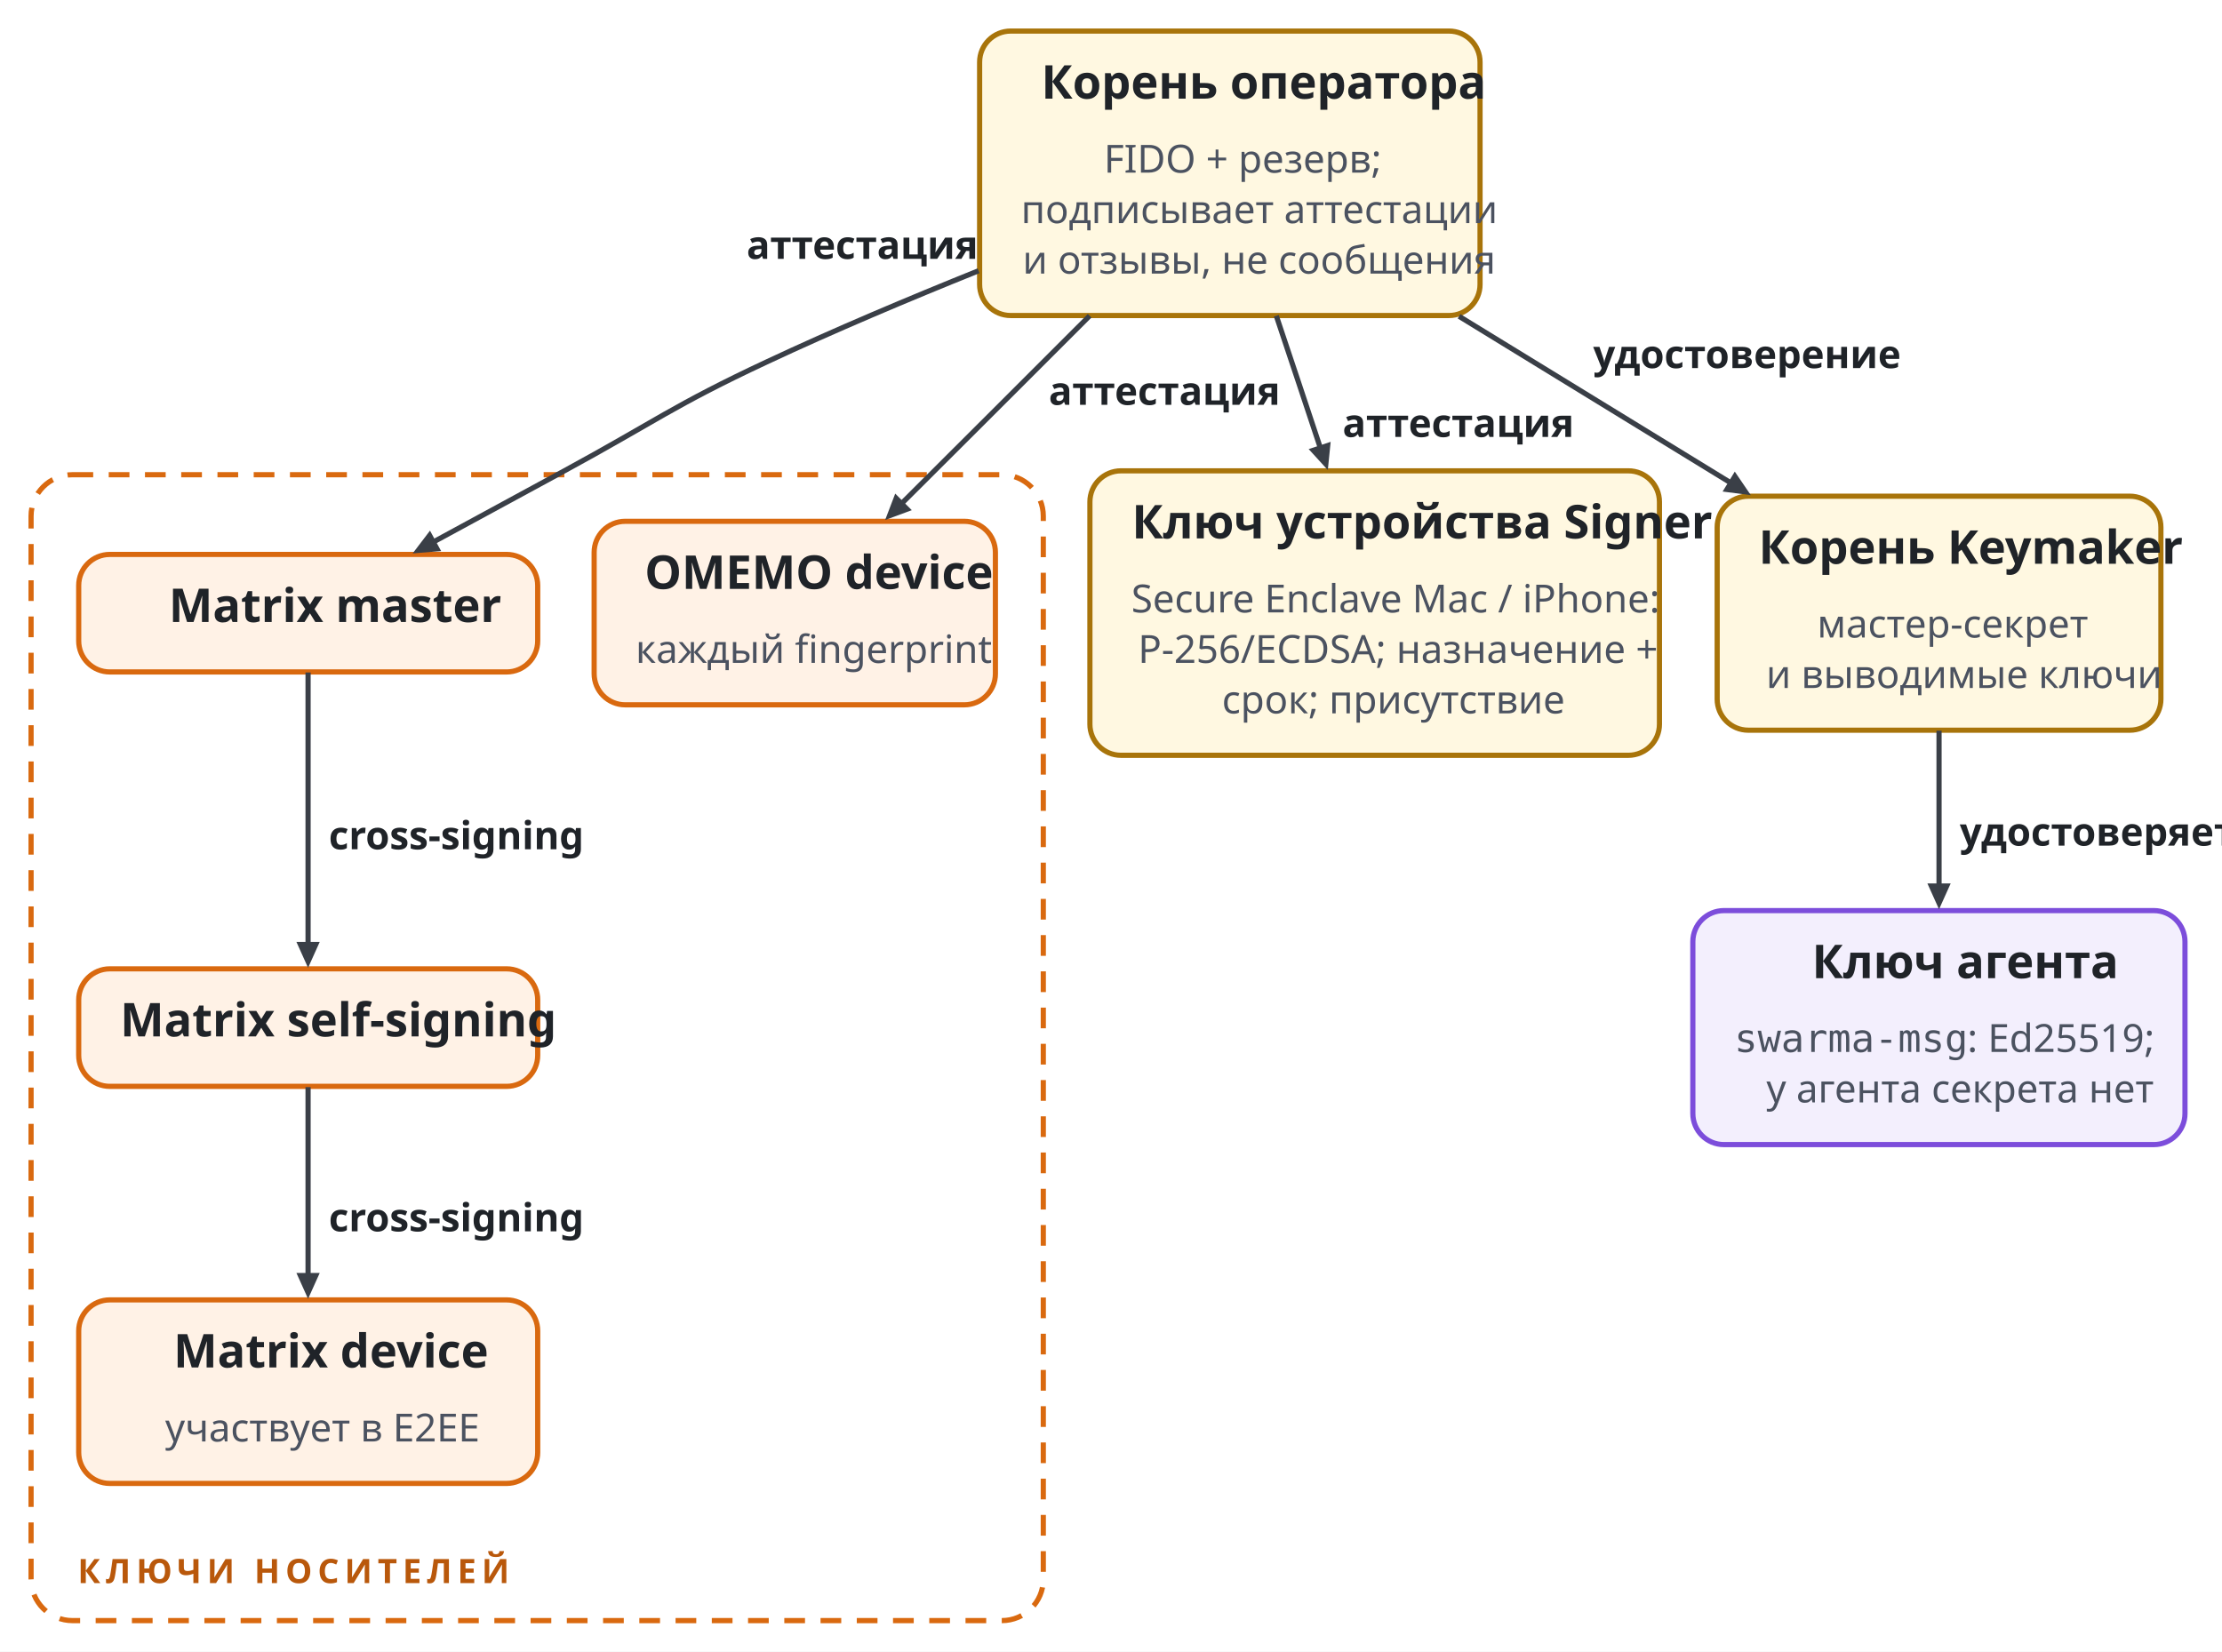
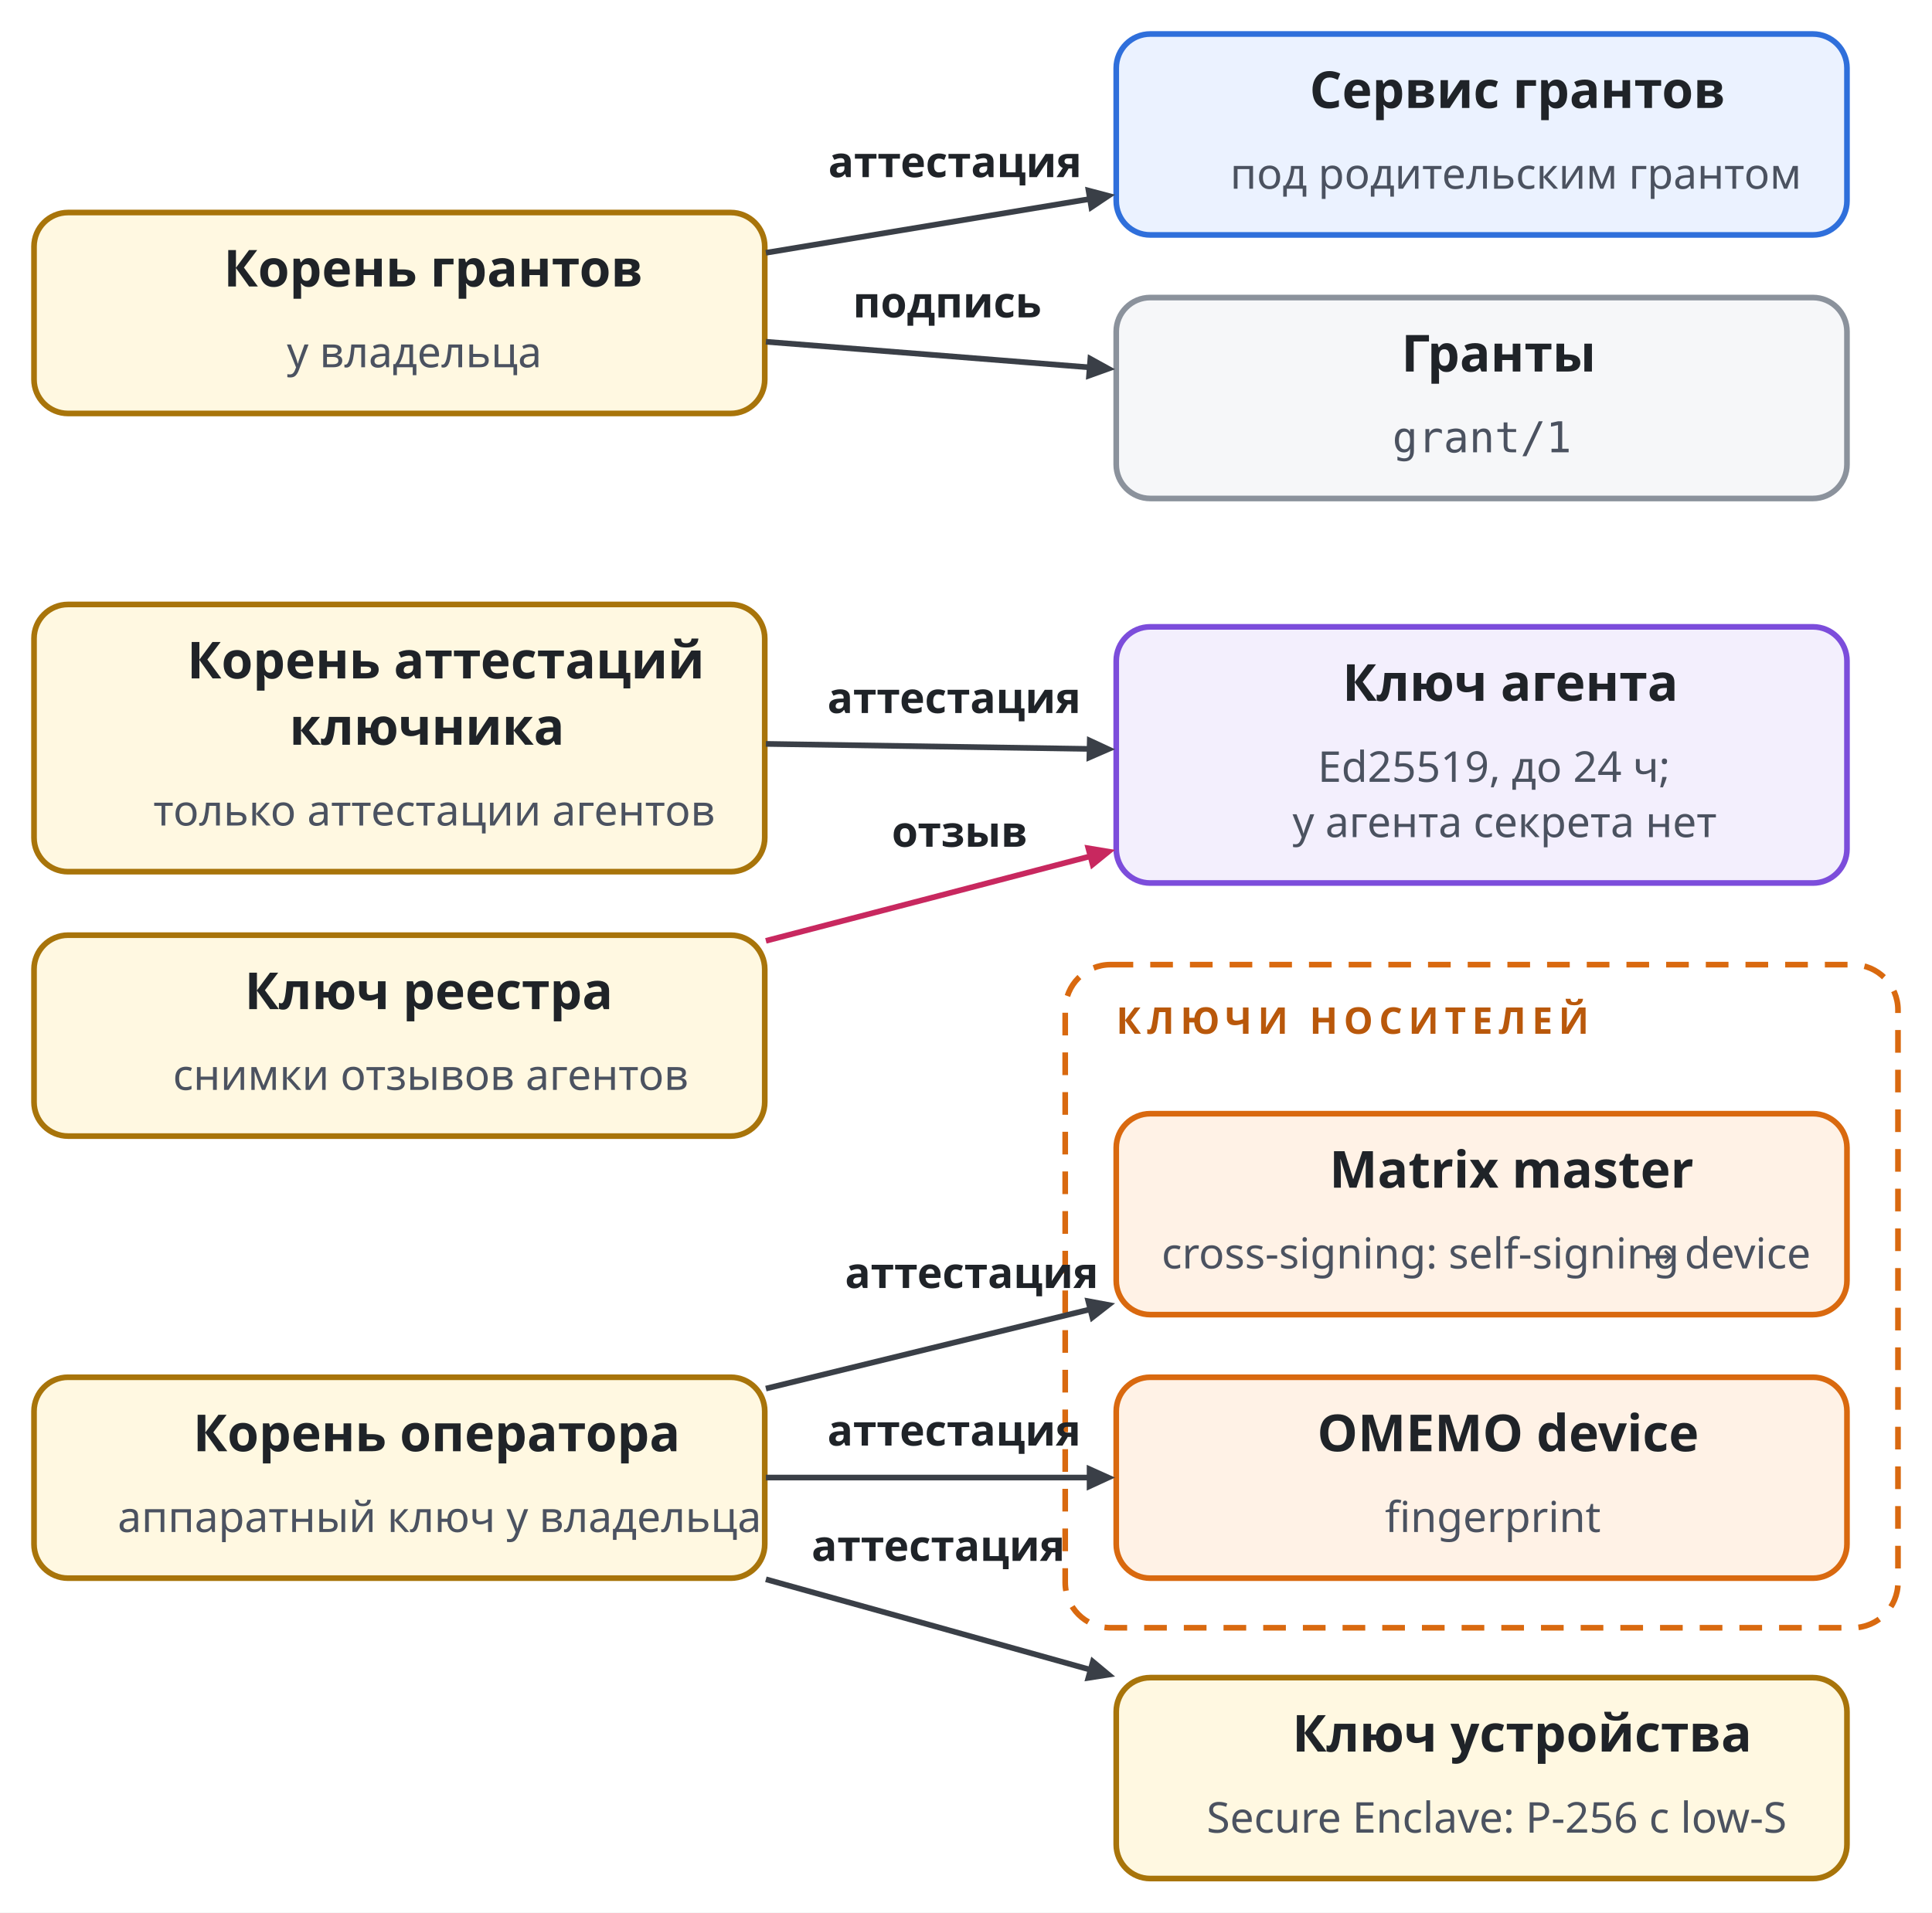
- <svg xmlns="http://www.w3.org/2000/svg" width="858.3" height="638.1" viewBox="0 0 858.3 638.1">
-   <rect width="858.3" height="638.1" fill="#ffffff" />
+ <svg xmlns="http://www.w3.org/2000/svg" width="681.6" height="674.9" viewBox="0 0 681.6 674.9">
+   <rect width="681.6" height="674.9" fill="#ffffff" />
  <g transform="translate(12 12)">
-     <g transform="translate(-8 0)">
-       <rect x="8" y="171.4" width="391" height="442.7" rx="16" fill="none" stroke="#d9690f" stroke-width="2" stroke-dasharray="8 6" class="group" data-id="carriers" />
-       <rect x="374.4" y="0" width="193.3" height="109.9" rx="12" fill="#fff8e1" stroke="#a8740a" stroke-width="2" class="box" data-id="root" />
-       <text x="398.2" y="26.1" font-size="18" fill="#1f2328">
-         <tspan font-family="PT Sans, sans-serif" font-weight="bold">Корень оператора</tspan>
-       </text>
-       <text x="422.4" y="54.7" font-size="15" fill="#4b5260">
-         <tspan font-family="PT Sans, sans-serif">FIDO + резерв;</tspan>
-       </text>
-       <text x="390.4" y="74.2" font-size="15" fill="#4b5260">
-         <tspan font-family="PT Sans, sans-serif">подписывает аттестации</tspan>
-       </text>
-       <text x="391" y="93.7" font-size="15" fill="#4b5260">
-         <tspan font-family="PT Sans, sans-serif">и отзывы, не сообщения</tspan>
-       </text>
-       <rect x="417" y="169.9" width="220" height="109.9" rx="12" fill="#fff8e1" stroke="#a8740a" stroke-width="2" class="box" data-id="signer" />
-       <text x="433.2" y="196" font-size="18" fill="#1f2328">
-         <tspan font-family="PT Sans, sans-serif" font-weight="bold">Ключ устройства Signer</tspan>
-       </text>
-       <text x="433" y="224.6" font-size="15" fill="#4b5260">
-         <tspan font-family="PT Sans, sans-serif">Secure Enclave Mac / iPhone:</tspan>
-       </text>
-       <text x="435.6" y="244.1" font-size="15" fill="#4b5260">
-         <tspan font-family="PT Sans, sans-serif">P-256/ECDSA; назначение +</tspan>
-       </text>
-       <text x="468" y="263.6" font-size="15" fill="#4b5260">
-         <tspan font-family="PT Sans, sans-serif">срок; присутствие</tspan>
-       </text>
-       <rect x="659.3" y="179.7" width="171.4" height="90.4" rx="12" fill="#fff8e1" stroke="#a8740a" stroke-width="2" class="box" data-id="km" />
-       <text x="675.3" y="205.8" font-size="18" fill="#1f2328">
-         <tspan font-family="PT Sans, sans-serif" font-weight="bold">Корень Keymaker</tspan>
-       </text>
-       <text x="697.9" y="234.3" font-size="15" fill="#4b5260">
-         <tspan font-family="PT Sans, sans-serif">мастер-секрет</tspan>
-       </text>
-       <text x="678.2" y="253.8" font-size="15" fill="#4b5260">
-         <tspan font-family="PT Sans, sans-serif">и выводимые ключи</tspan>
-       </text>
-       <rect x="649.9" y="339.8" width="190.1" height="90.4" rx="12" fill="#f3effd" stroke="#7c4ddb" stroke-width="2" class="box" data-id="agentkey" />
-       <text x="695.9" y="365.9" font-size="18" fill="#1f2328">
-         <tspan font-family="PT Sans, sans-serif" font-weight="bold">Ключ агента</tspan>
-       </text>
-       <text x="665.9" y="394.4" font-size="15" fill="#4b5260">
-         <tspan font-family="PT Mono, monospace">swarma-msg</tspan>
-         <tspan x="755.9" font-family="PT Sans, sans-serif">: Ed25519;</tspan>
-       </text>
-       <text x="678.3" y="413.9" font-size="15" fill="#4b5260">
-         <tspan font-family="PT Sans, sans-serif">у агента секрета нет</tspan>
-       </text>
-       <rect x="26.4" y="202.2" width="177.3" height="45.4" rx="12" fill="#fff2e6" stroke="#d9690f" stroke-width="2" class="box" data-id="master" />
-       <text x="61.2" y="228.3" font-size="18" fill="#1f2328">
-         <tspan font-family="PT Sans, sans-serif" font-weight="bold">Matrix master</tspan>
-       </text>
-       <rect x="26.4" y="362.3" width="177.3" height="45.4" rx="12" fill="#fff2e6" stroke="#d9690f" stroke-width="2" class="box" data-id="selfsigning" />
-       <text x="42.4" y="388.4" font-size="18" fill="#1f2328">
-         <tspan font-family="PT Sans, sans-serif" font-weight="bold">Matrix self-signing</tspan>
-       </text>
-       <rect x="26.4" y="490.2" width="177.3" height="70.9" rx="12" fill="#fff2e6" stroke="#d9690f" stroke-width="2" class="box" data-id="device" />
-       <text x="63" y="516.3" font-size="18" fill="#1f2328">
-         <tspan font-family="PT Sans, sans-serif" font-weight="bold">Matrix device</tspan>
-       </text>
-       <text x="59.8" y="544.9" font-size="15" fill="#4b5260">
-         <tspan font-family="PT Sans, sans-serif">участвует в E2EE</tspan>
-       </text>
-       <rect x="225.5" y="189.4" width="155" height="70.9" rx="12" fill="#fff2e6" stroke="#d9690f" stroke-width="2" class="box" data-id="omemo" />
-       <text x="245" y="215.5" font-size="18" fill="#1f2328">
-         <tspan font-family="PT Sans, sans-serif" font-weight="bold">OMEMO device</tspan>
-       </text>
-       <text x="241.5" y="244.1" font-size="15" fill="#4b5260">
-         <tspan font-family="PT Sans, sans-serif">каждый fingerprint</tspan>
-       </text>
-       <path d="M 489 110 C 494.6 126.8 500.9 145.5 506.6 162.8 L 507 163.9" fill="none" stroke="#3a3f47" stroke-width="2" class="edge" data-from="root" data-to="signer" data-edge="e0" />
-       <polygon points="508.9,169.6 510,158.7 501.5,161.5" fill="#3a3f47" />
-       <g class="label" data-edge="e0">
-         <text x="514.6" y="156.8" font-size="15" fill="#1f2328">
-           <tspan font-family="PT Sans, sans-serif" font-weight="bold">аттестация</tspan>
-         </text>
-       </g>
-       <path d="M 559.6 110.2 C 593.9 131.2 632.8 155.1 666.1 175.5 L 667.2 176.2" fill="none" stroke="#3a3f47" stroke-width="2" class="edge" data-from="root" data-to="km" data-edge="e1" />
-       <polygon points="672.3,179.3 666.1,170.2 661.4,177.9" fill="#3a3f47" />
-       <g class="label" data-edge="e1">
-         <text x="611.4" y="130.2" font-size="15" fill="#1f2328">
-           <tspan font-family="PT Sans, sans-serif" font-weight="bold">удостоверение</tspan>
-         </text>
-       </g>
-       <path d="M 745 270.3 C 745 289.4 745 311.9 745 331.8 L 745 333.3" fill="none" stroke="#3a3f47" stroke-width="2" class="edge" data-from="km" data-to="agentkey" data-edge="e2" />
-       <polygon points="745,339.3 749.5,329.3 740.5,329.3" fill="#3a3f47" />
-       <g class="label" data-edge="e2">
-         <text x="753" y="314.7" font-size="15" fill="#1f2328">
-           <tspan font-family="PT Sans, sans-serif" font-weight="bold">удостоверяет</tspan>
-         </text>
-       </g>
-       <path d="M 374 92.6 C 347.2 103.4 318.2 115.6 292 127.9 C 256.3 144.6 248.6 151.1 214 169.9 C 197 179.1 178.3 189.3 161.9 198.2 L 160.7 198.9" fill="none" stroke="#3a3f47" stroke-width="2" class="edge" data-from="root" data-to="master" data-edge="e3" />
-       <polygon points="155.4,201.8 166.4,200.9 162.1,193" fill="#3a3f47" />
-       <g class="label" data-edge="e3">
-         <text x="284.4" y="88" font-size="15" fill="#1f2328">
-           <tspan font-family="PT Sans, sans-serif" font-weight="bold">аттестация</tspan>
-         </text>
-       </g>
-       <path d="M 115 247.8 C 115 275.6 115 323.5 115 354.5 L 115 355.9" fill="none" stroke="#3a3f47" stroke-width="2" class="edge" data-from="master" data-to="selfsigning" data-edge="e4" />
-       <polygon points="115,361.9 119.5,351.9 110.5,351.9" fill="#3a3f47" />
-       <g class="label" data-edge="e4">
-         <text x="123" y="316.1" font-size="15" fill="#1f2328">
-           <tspan font-family="PT Sans, sans-serif" font-weight="bold">cross-signing</tspan>
-         </text>
-       </g>
-       <path d="M 115 408 C 115 427.9 115 457.8 115 482.4 L 115 483.8" fill="none" stroke="#3a3f47" stroke-width="2" class="edge" data-from="selfsigning" data-to="device" data-edge="e5" />
-       <polygon points="115,489.8 119.5,479.8 110.5,479.8" fill="#3a3f47" />
-       <g class="label" data-edge="e5">
-         <text x="123" y="463.7" font-size="15" fill="#1f2328">
-           <tspan font-family="PT Sans, sans-serif" font-weight="bold">cross-signing</tspan>
-         </text>
-       </g>
-       <path d="M 416.9 110 C 392.9 134 365.2 161.7 343.1 183.7 L 342.2 184.7" fill="none" stroke="#3a3f47" stroke-width="2" class="edge" data-from="root" data-to="omemo" data-edge="e6" />
-       <polygon points="337.9,188.9 348.2,185.1 341.8,178.7" fill="#3a3f47" />
-       <g class="label" data-edge="e6">
-         <text x="401.1" y="144.4" font-size="15" fill="#1f2328">
-           <tspan font-family="PT Sans, sans-serif" font-weight="bold">аттестация</tspan>
-         </text>
-       </g>
-       <rect x="20" y="585.2" width="159.6" height="18.9" fill="#ffffff" class="plate" />
-       <text x="26" y="599.6" font-size="13" fill="#b9580b" letter-spacing="2.1">
-         <tspan font-family="PT Sans, sans-serif" font-weight="bold">КЛЮЧИ НОСИТЕЛЕЙ</tspan>
+     <rect x="363.8" y="328.4" width="293.8" height="234" rx="16" fill="none" stroke="#d9690f" stroke-width="2" stroke-dasharray="8 6" class="group" data-id="carriers" />
+     <rect x="0" y="474" width="257.8" height="70.9" rx="12" fill="#fff8e1" stroke="#a8740a" stroke-width="2" class="box" data-id="root" />
+     <text x="56.1" y="500.1" font-size="18" fill="#1f2328">
+       <tspan font-family="PT Sans, sans-serif" font-weight="bold">Корень оператора</tspan>
+     </text>
+     <text x="29.5" y="528.6" font-size="15" fill="#4b5260">
+       <tspan font-family="PT Sans, sans-serif">аппаратный ключ у владельца</tspan>
+     </text>
+     <rect x="0" y="201.3" width="257.8" height="94.3" rx="12" fill="#fff8e1" stroke="#a8740a" stroke-width="2" class="box" data-id="km" />
+     <text x="54" y="227.4" font-size="18" fill="#1f2328">
+       <tspan font-family="PT Sans, sans-serif" font-weight="bold">Корень аттестаций</tspan>
+     </text>
+     <text x="90.1" y="250.8" font-size="18" fill="#1f2328">
+       <tspan font-family="PT Sans, sans-serif" font-weight="bold">ключника</tspan>
+     </text>
+     <text x="42.1" y="279.3" font-size="15" fill="#4b5260">
+       <tspan font-family="PT Sans, sans-serif">только аттестации агентов</tspan>
+     </text>
+     <rect x="0" y="318" width="257.8" height="70.9" rx="12" fill="#fff8e1" stroke="#a8740a" stroke-width="2" class="box" data-id="registry" />
+     <text x="74.3" y="344.1" font-size="18" fill="#1f2328">
+       <tspan font-family="PT Sans, sans-serif" font-weight="bold">Ключ реестра</tspan>
+     </text>
+     <text x="49" y="372.6" font-size="15" fill="#4b5260">
+       <tspan font-family="PT Sans, sans-serif">снимки отзывов агентов</tspan>
+     </text>
+     <rect x="0" y="63" width="257.8" height="70.9" rx="12" fill="#fff8e1" stroke="#a8740a" stroke-width="2" class="box" data-id="grantroot" />
+     <text x="66.9" y="89.1" font-size="18" fill="#1f2328">
+       <tspan font-family="PT Sans, sans-serif" font-weight="bold">Корень грантов</tspan>
+     </text>
+     <text x="89.2" y="117.6" font-size="15" fill="#4b5260">
+       <tspan font-family="PT Sans, sans-serif">у владельца</tspan>
+     </text>
+     <rect x="381.8" y="580" width="257.8" height="70.9" rx="12" fill="#fff8e1" stroke="#a8740a" stroke-width="2" class="box" data-id="device" />
+     <text x="443.9" y="606.1" font-size="18" fill="#1f2328">
+       <tspan font-family="PT Sans, sans-serif" font-weight="bold">Ключ устройства</tspan>
+     </text>
+     <text x="413.7" y="634.7" font-size="15" fill="#4b5260">
+       <tspan font-family="PT Sans, sans-serif">Secure Enclave: P-256 с low-S</tspan>
+     </text>
+     <rect x="381.8" y="381" width="257.8" height="70.9" rx="12" fill="#fff2e6" stroke="#d9690f" stroke-width="2" class="box" data-id="master" />
+     <text x="457" y="407.1" font-size="18" fill="#1f2328">
+       <tspan font-family="PT Sans, sans-serif" font-weight="bold">Matrix master</tspan>
+     </text>
+     <text x="397.8" y="435.6" font-size="15" fill="#4b5260">
+       <tspan font-family="PT Sans, sans-serif">cross-signing: self-signing</tspan>
+       <tspan x="569.3" font-family="PT Mono, monospace">→</tspan>
+       <tspan x="582.3" font-family="PT Sans, sans-serif">device</tspan>
+     </text>
+     <rect x="381.8" y="474" width="257.8" height="70.9" rx="12" fill="#fff2e6" stroke="#d9690f" stroke-width="2" class="box" data-id="omemo" />
+     <text x="452.7" y="500.1" font-size="18" fill="#1f2328">
+       <tspan font-family="PT Sans, sans-serif" font-weight="bold">OMEMO device</tspan>
+     </text>
+     <text x="476.6" y="528.6" font-size="15" fill="#4b5260">
+       <tspan font-family="PT Sans, sans-serif">fingerprint</tspan>
+     </text>
+     <rect x="381.8" y="209.2" width="257.8" height="90.4" rx="12" fill="#f3effd" stroke="#7c4ddb" stroke-width="2" class="box" data-id="agent" />
+     <text x="461.6" y="235.3" font-size="18" fill="#1f2328">
+       <tspan font-family="PT Sans, sans-serif" font-weight="bold">Ключ агента</tspan>
+     </text>
+     <text x="452.9" y="263.9" font-size="15" fill="#4b5260">
+       <tspan font-family="PT Sans, sans-serif">Ed25519, до 24 ч;</tspan>
+     </text>
+     <text x="444" y="283.4" font-size="15" fill="#4b5260">
+       <tspan font-family="PT Sans, sans-serif">у агента секрета нет</tspan>
+     </text>
+     <rect x="381.8" y="0" width="257.8" height="70.9" rx="12" fill="#ebf2ff" stroke="#2f6fdb" stroke-width="2" class="box" data-id="grantsvc" />
+     <text x="450" y="26.1" font-size="18" fill="#1f2328">
+       <tspan font-family="PT Sans, sans-serif" font-weight="bold">Сервис грантов</tspan>
+     </text>
+     <text x="422" y="54.6" font-size="15" fill="#4b5260">
+       <tspan font-family="PT Sans, sans-serif">под родительским грантом</tspan>
+     </text>
+     <rect x="381.8" y="93" width="257.8" height="70.9" rx="12" fill="#f6f7f9" stroke="#8b929c" stroke-width="2" class="box" data-id="grants" />
+     <text x="482.4" y="119.1" font-size="18" fill="#1f2328">
+       <tspan font-family="PT Sans, sans-serif" font-weight="bold">Гранты</tspan>
+     </text>
+     <text x="479.2" y="147.6" font-size="15" fill="#4b5260">
+       <tspan font-family="PT Mono, monospace">grant/1</tspan>
+     </text>
+     <path d="M 258.2 545.3 C 295.6 555.7 336.6 567.1 374.4 577.7 L 375.6 578" fill="none" stroke="#3a3f47" stroke-width="2" class="edge" data-from="root" data-to="device" data-edge="e0" />
+     <polygon points="381.4,579.6 373,572.6 370.6,581.3" fill="#3a3f47" />
+     <g class="label" data-edge="e0">
+       <text x="274.3" y="538.8" font-size="15" fill="#1f2328">
+         <tspan font-family="PT Sans, sans-serif" font-weight="bold">аттестация</tspan>
      </text>
    </g>
+     <path d="M 258.2 478 C 295.6 468.9 336.6 458.8 374.4 449.6 L 375.6 449.3" fill="none" stroke="#3a3f47" stroke-width="2" class="edge" data-from="root" data-to="master" data-edge="e1" />
+     <polygon points="381.4,447.9 370.6,445.9 372.8,454.6" fill="#3a3f47" />
+     <g class="label" data-edge="e1">
+       <text x="286.1" y="442.5" font-size="15" fill="#1f2328">
+         <tspan font-family="PT Sans, sans-serif" font-weight="bold">аттестация</tspan>
+       </text>
+     </g>
+     <path d="M 258.2 509.4 C 295.5 509.4 336.2 509.4 373.9 509.4 L 375.4 509.4" fill="none" stroke="#3a3f47" stroke-width="2" class="edge" data-from="root" data-to="omemo" data-edge="e2" />
+     <polygon points="381.4,509.4 371.4,504.9 371.4,514" fill="#3a3f47" />
+     <g class="label" data-edge="e2">
+       <text x="279.9" y="498.1" font-size="15" fill="#1f2328">
+         <tspan font-family="PT Sans, sans-serif" font-weight="bold">аттестация</tspan>
+       </text>
+     </g>
+     <path d="M 258.2 250.5 C 295.5 251.1 336.2 251.7 373.9 252.3 L 375.4 252.3" fill="none" stroke="#3a3f47" stroke-width="2" class="edge" data-from="km" data-to="agent" data-edge="e3" />
+     <polygon points="381.4,252.4 371.5,247.8 371.3,256.8" fill="#3a3f47" />
+     <g class="label" data-edge="e3">
+       <text x="279.9" y="239.6" font-size="15" fill="#1f2328">
+         <tspan font-family="PT Sans, sans-serif" font-weight="bold">аттестация</tspan>
+       </text>
+     </g>
+     <path d="M 258.2 320 C 295.6 310.3 336.6 299.6 374.4 289.7 L 375.6 289.4" fill="none" stroke="#c8285f" stroke-width="2" class="edge" data-from="registry" data-to="agent" data-edge="e4" />
+     <polygon points="381.4,287.9 370.6,286.1 372.9,294.8" fill="#c8285f" />
+     <g class="label" data-edge="e4">
+       <text x="302.6" y="286.8" font-size="15" fill="#1f2328">
+         <tspan font-family="PT Sans, sans-serif" font-weight="bold">отзыв</tspan>
+       </text>
+     </g>
+     <path d="M 258.2 77.2 C 295.6 71 336.6 64.2 374.4 57.9 L 375.5 57.7" fill="none" stroke="#3a3f47" stroke-width="2" class="edge" data-from="grantroot" data-to="grantsvc" data-edge="e5" />
+     <polygon points="381.4,56.7 370.8,53.9 372.3,62.8" fill="#3a3f47" />
+     <g class="label" data-edge="e5">
+       <text x="280.2" y="50.5" font-size="15" fill="#1f2328">
+         <tspan font-family="PT Sans, sans-serif" font-weight="bold">аттестация</tspan>
+       </text>
+     </g>
+     <path d="M 258.2 108.6 C 295.6 111.5 336.6 114.8 374.4 117.8 L 375.4 117.8" fill="none" stroke="#3a3f47" stroke-width="2" class="edge" data-from="grantroot" data-to="grants" data-edge="e6" />
+     <polygon points="381.4,118.3 371.8,113 371.1,122" fill="#3a3f47" />
+     <g class="label" data-edge="e6">
+       <text x="288.9" y="100" font-size="15" fill="#1f2328">
+         <tspan font-family="PT Sans, sans-serif" font-weight="bold">подпись</tspan>
+       </text>
+     </g>
+     <rect x="375.8" y="338.4" width="159.6" height="18.9" fill="#ffffff" class="plate" />
+     <text x="381.8" y="352.8" font-size="13" fill="#b9580b" letter-spacing="2.1">
+       <tspan font-family="PT Sans, sans-serif" font-weight="bold">КЛЮЧИ НОСИТЕЛЕЙ</tspan>
+     </text>
  </g>
</svg>
